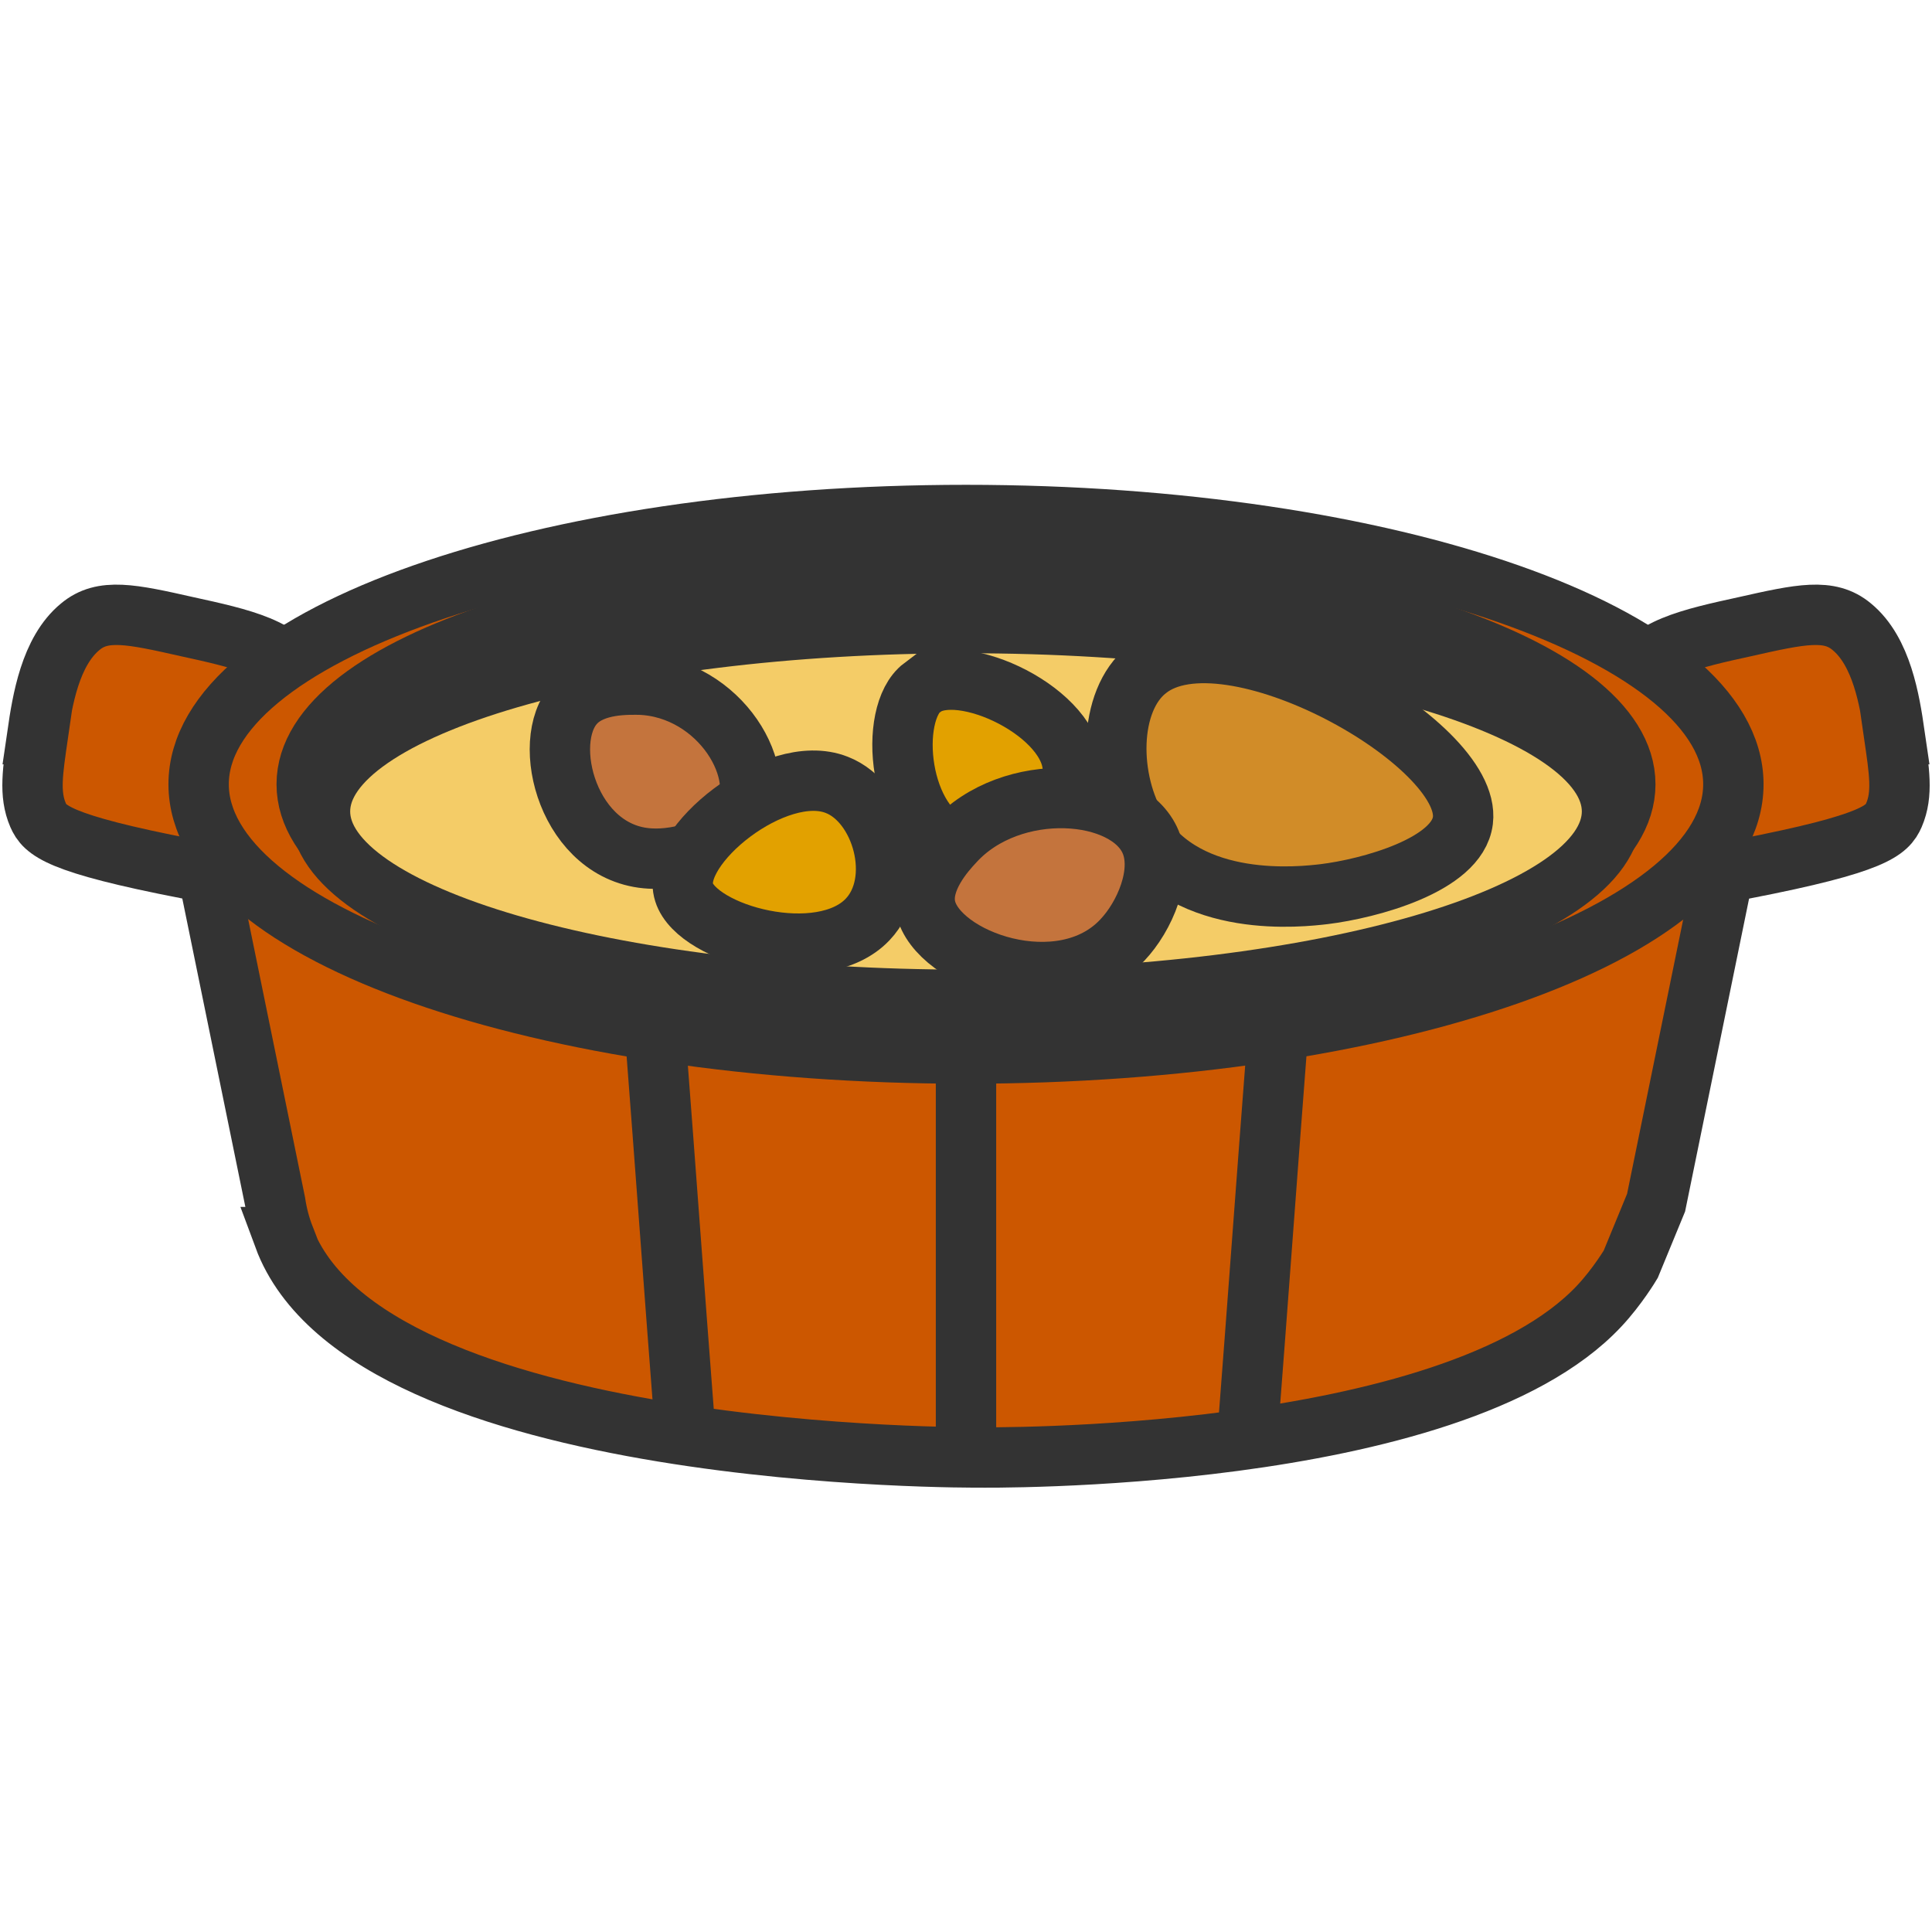
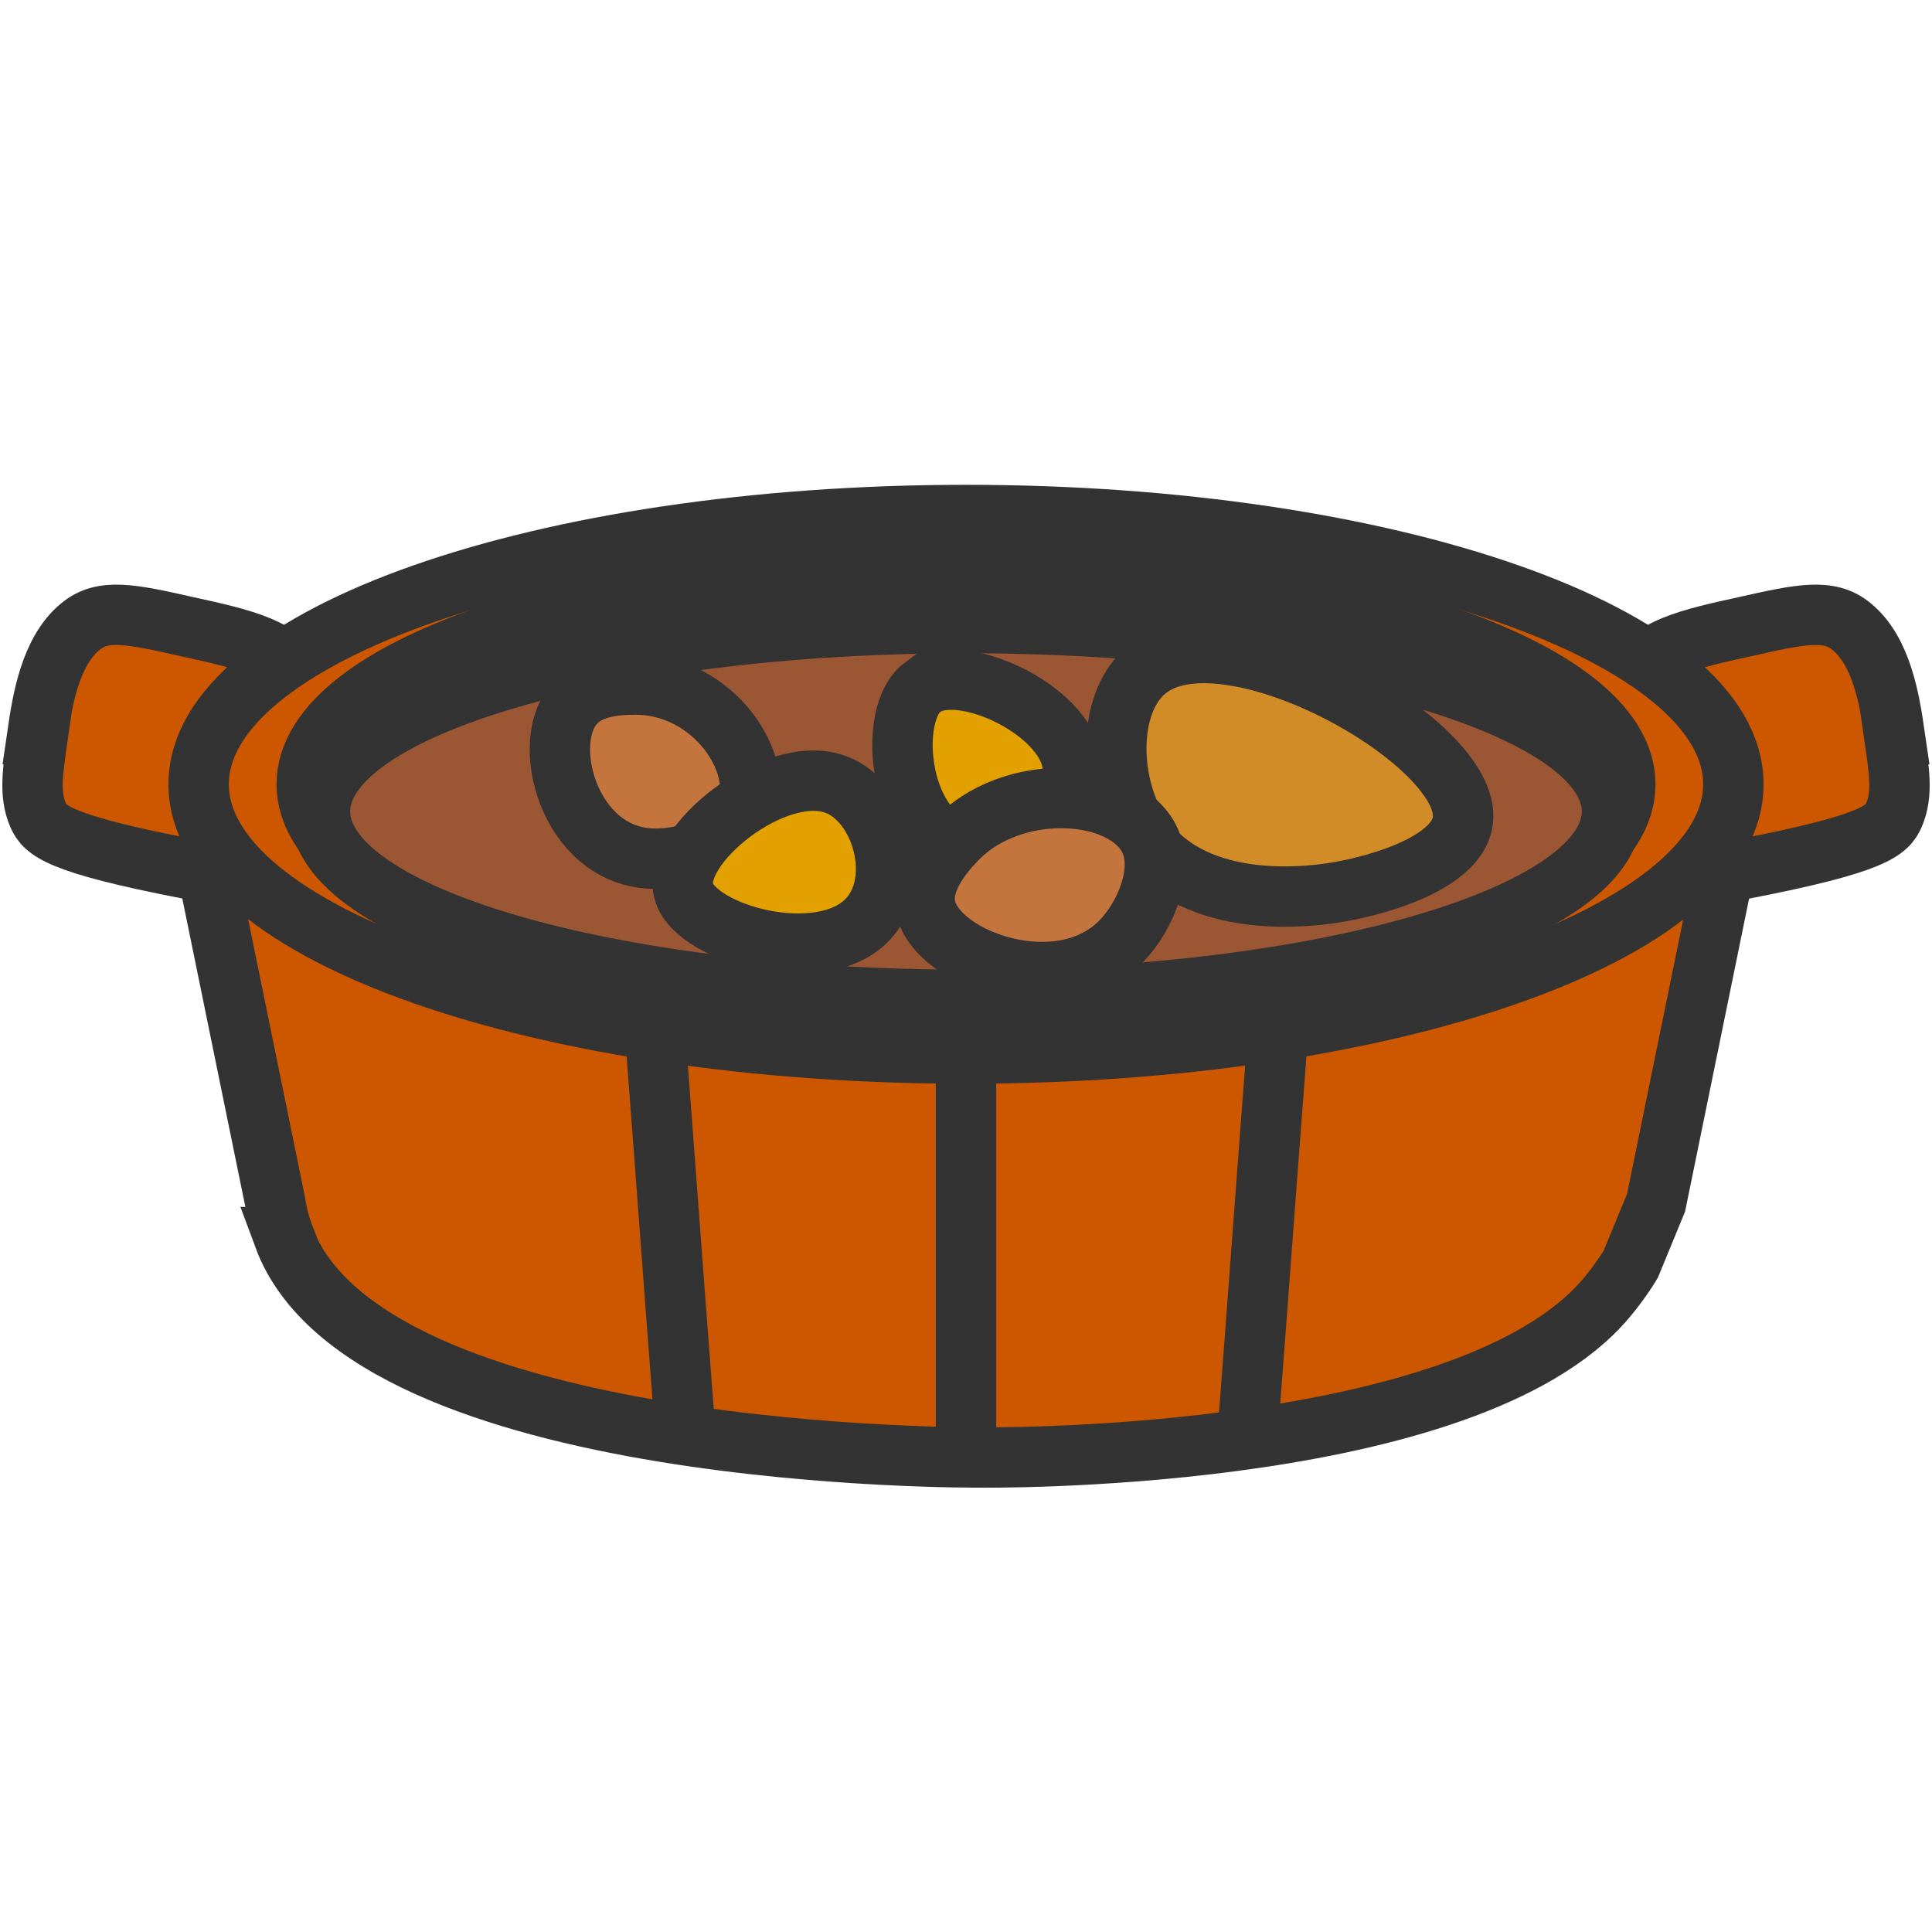
- <svg xmlns="http://www.w3.org/2000/svg" id="_レイヤー_2" data-name="レイヤー 2" viewBox="0 0 32 32" width="32" height="32">
+ <svg xmlns="http://www.w3.org/2000/svg" id="_レイヤー_2" data-name="レイヤー 2" viewBox="0 0 32 32">
  <defs>
    <style>
      .cls-1 {
        stroke-linecap: round;
        stroke-linejoin: round;
      }

      .cls-1, .cls-2, .cls-3, .cls-4, .cls-5, .cls-6, .cls-7 {
        stroke: #333;
      }

      .cls-1, .cls-4 {
        fill: #cc5700;
      }

      .cls-8 {
        fill: none;
        stroke-width: 0px;
      }

      .cls-2 {
        fill: #f4f2e9;
      }

      .cls-2, .cls-3, .cls-4, .cls-5, .cls-6, .cls-7 {
        stroke-miterlimit: 10;
      }

      .cls-3 {
        fill: #c4743d;
      }

      .cls-5 {
        fill: #d18c28;
      }

      .cls-6 {
-         fill: #e2a100;
+         fill: #9b5634;
      }

      .cls-7 {
-         fill: #f4cc67;
+         fill: #e2a100;
      }
    </style>
  </defs>
  <g id="cursors">
    <g id="stew">
      <g id="crop">
        <g id="shgarcane">
          <rect class="cls-8" width="32" height="32" />
        </g>
      </g>
      <g id="stew-2" data-name="stew">
        <path class="cls-4" d="M4.71,20.49c-.07-.18-.12-.37-.15-.57l-1.27-6.21c0-.89.72-1.6,1.6-1.6h22.21c.89,0,1.6.72,1.6,1.6l-1.27,6.21c-.14.34-.28.68-.42,1.02,0,0-.22.37-.52.69-2.45,2.62-10.27,2.51-10.27,2.51,0,0-10.14.08-11.52-3.65Z" />
        <g>
          <path class="cls-4" d="M.62,12.16c.08-.55.21-1.37.71-1.78.37-.31.84-.21,1.77,0,.87.19,1.69.37,1.77.89.04.27-.16.35-.35.89-.39,1.07,0,1.84-.35,2.23-.14.16-.32.15-1.06,0-2.17-.42-2.37-.64-2.48-.89-.15-.35-.09-.72,0-1.34Z" />
          <path class="cls-4" d="M31.38,12.16c-.08-.55-.21-1.37-.71-1.78-.37-.31-.84-.21-1.77,0-.87.19-1.69.37-1.77.89-.04.27.16.35.35.89.39,1.07,0,1.84.35,2.23.14.16.32.15,1.06,0,2.17-.42,2.37-.64,2.48-.89.15-.35.09-.72,0-1.34Z" />
        </g>
        <ellipse class="cls-4" cx="16" cy="12.99" rx="12.71" ry="4.46" />
        <ellipse class="cls-2" cx="16" cy="12.99" rx="10.92" ry="3.57" />
-         <ellipse class="cls-7" cx="16" cy="13.44" rx="10.7" ry="3.12" />
+         <ellipse class="cls-6" cx="16" cy="13.44" rx="10.7" ry="3.12" />
        <g>
          <path class="cls-1" d="M10.86,17.23c.16,2.08.31,4.16.47,6.23" />
          <path class="cls-1" d="M16,17.45v6.24" />
          <path class="cls-1" d="M21.14,17.46c-.16,2.07-.31,4.15-.47,6.22" />
        </g>
        <path class="cls-5" d="M18.86,13.76c-.52-.84-.51-2.16.14-2.67,1.32-1.06,5.39,1.21,5.23,2.5-.09.74-1.56,1.13-2.3,1.22-.35.04-2.25.27-3.07-1.05Z" />
-         <path class="cls-6" d="M15.28,11.38c-.58.44-.41,2.32.59,2.65.79.25,1.87-.53,1.9-1.25.03-.97-1.87-1.87-2.49-1.39Z" />
+         <path class="cls-7" d="M15.28,11.38c-.58.44-.41,2.32.59,2.65.79.25,1.87-.53,1.9-1.25.03-.97-1.87-1.87-2.49-1.39Z" />
        <path class="cls-3" d="M10.6,11.34c1.32.05,2.19,1.48,1.68,2.26-.29.44-1.02.65-1.51.62-1.35-.07-1.84-1.93-1.25-2.57.31-.34.9-.31,1.09-.31Z" />
        <path class="cls-3" d="M15.8,13.95c.95-1.05,2.89-.9,3.26,0,.21.51-.1,1.23-.47,1.62-1,1.07-3.07.33-3.26-.54-.1-.46.33-.93.47-1.08Z" />
-         <path class="cls-6" d="M11.33,14.78c.22.7,2.27,1.26,3.04.45.61-.64.24-1.94-.51-2.23-1.01-.4-2.77,1.03-2.53,1.78Z" />
+         <path class="cls-7" d="M11.33,14.78c.22.7,2.27,1.26,3.04.45.61-.64.24-1.94-.51-2.23-1.01-.4-2.77,1.03-2.53,1.78Z" />
      </g>
    </g>
  </g>
</svg>
